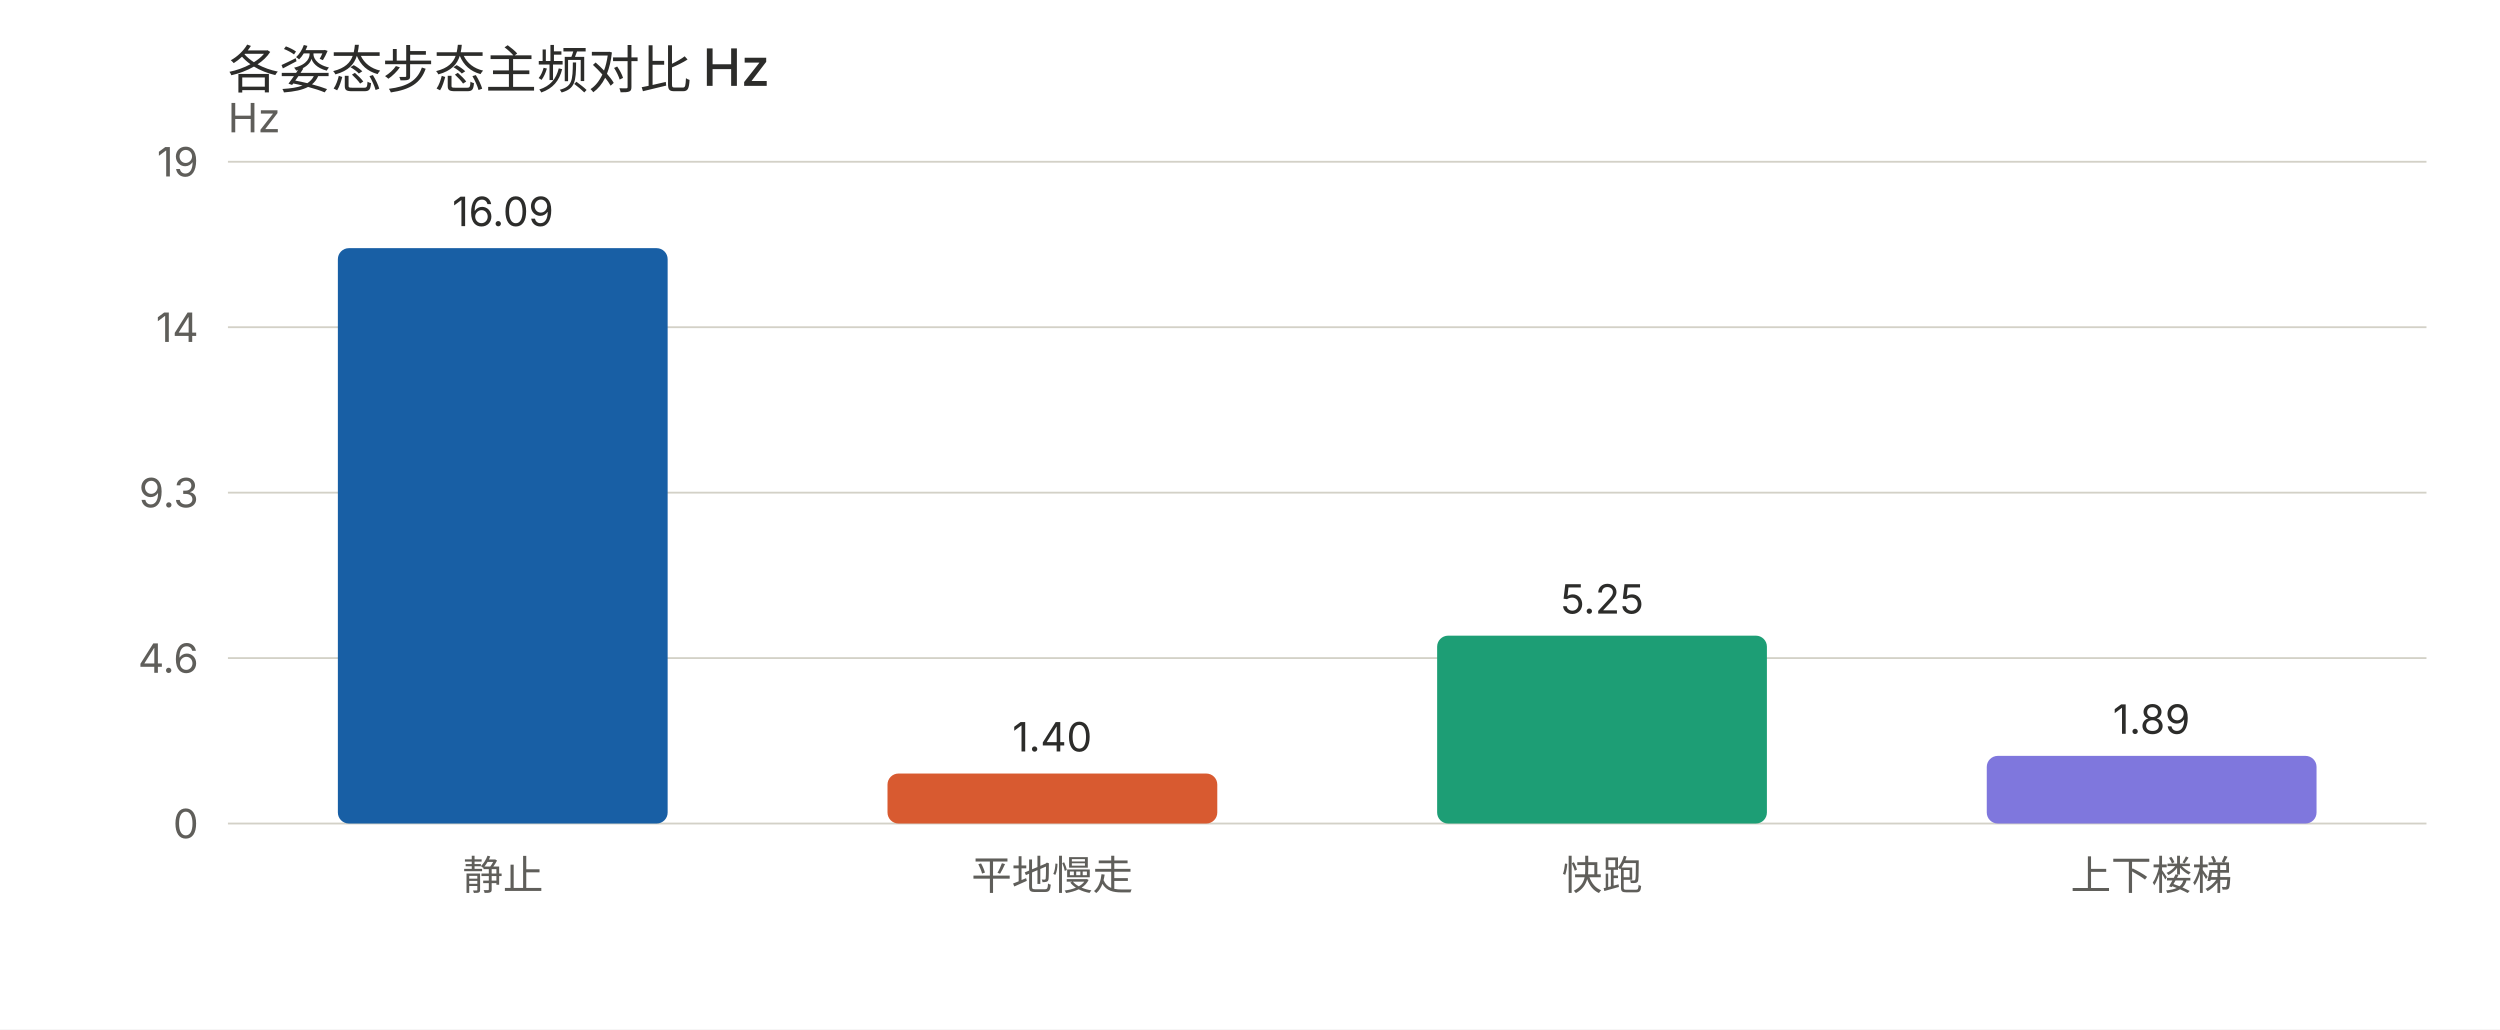
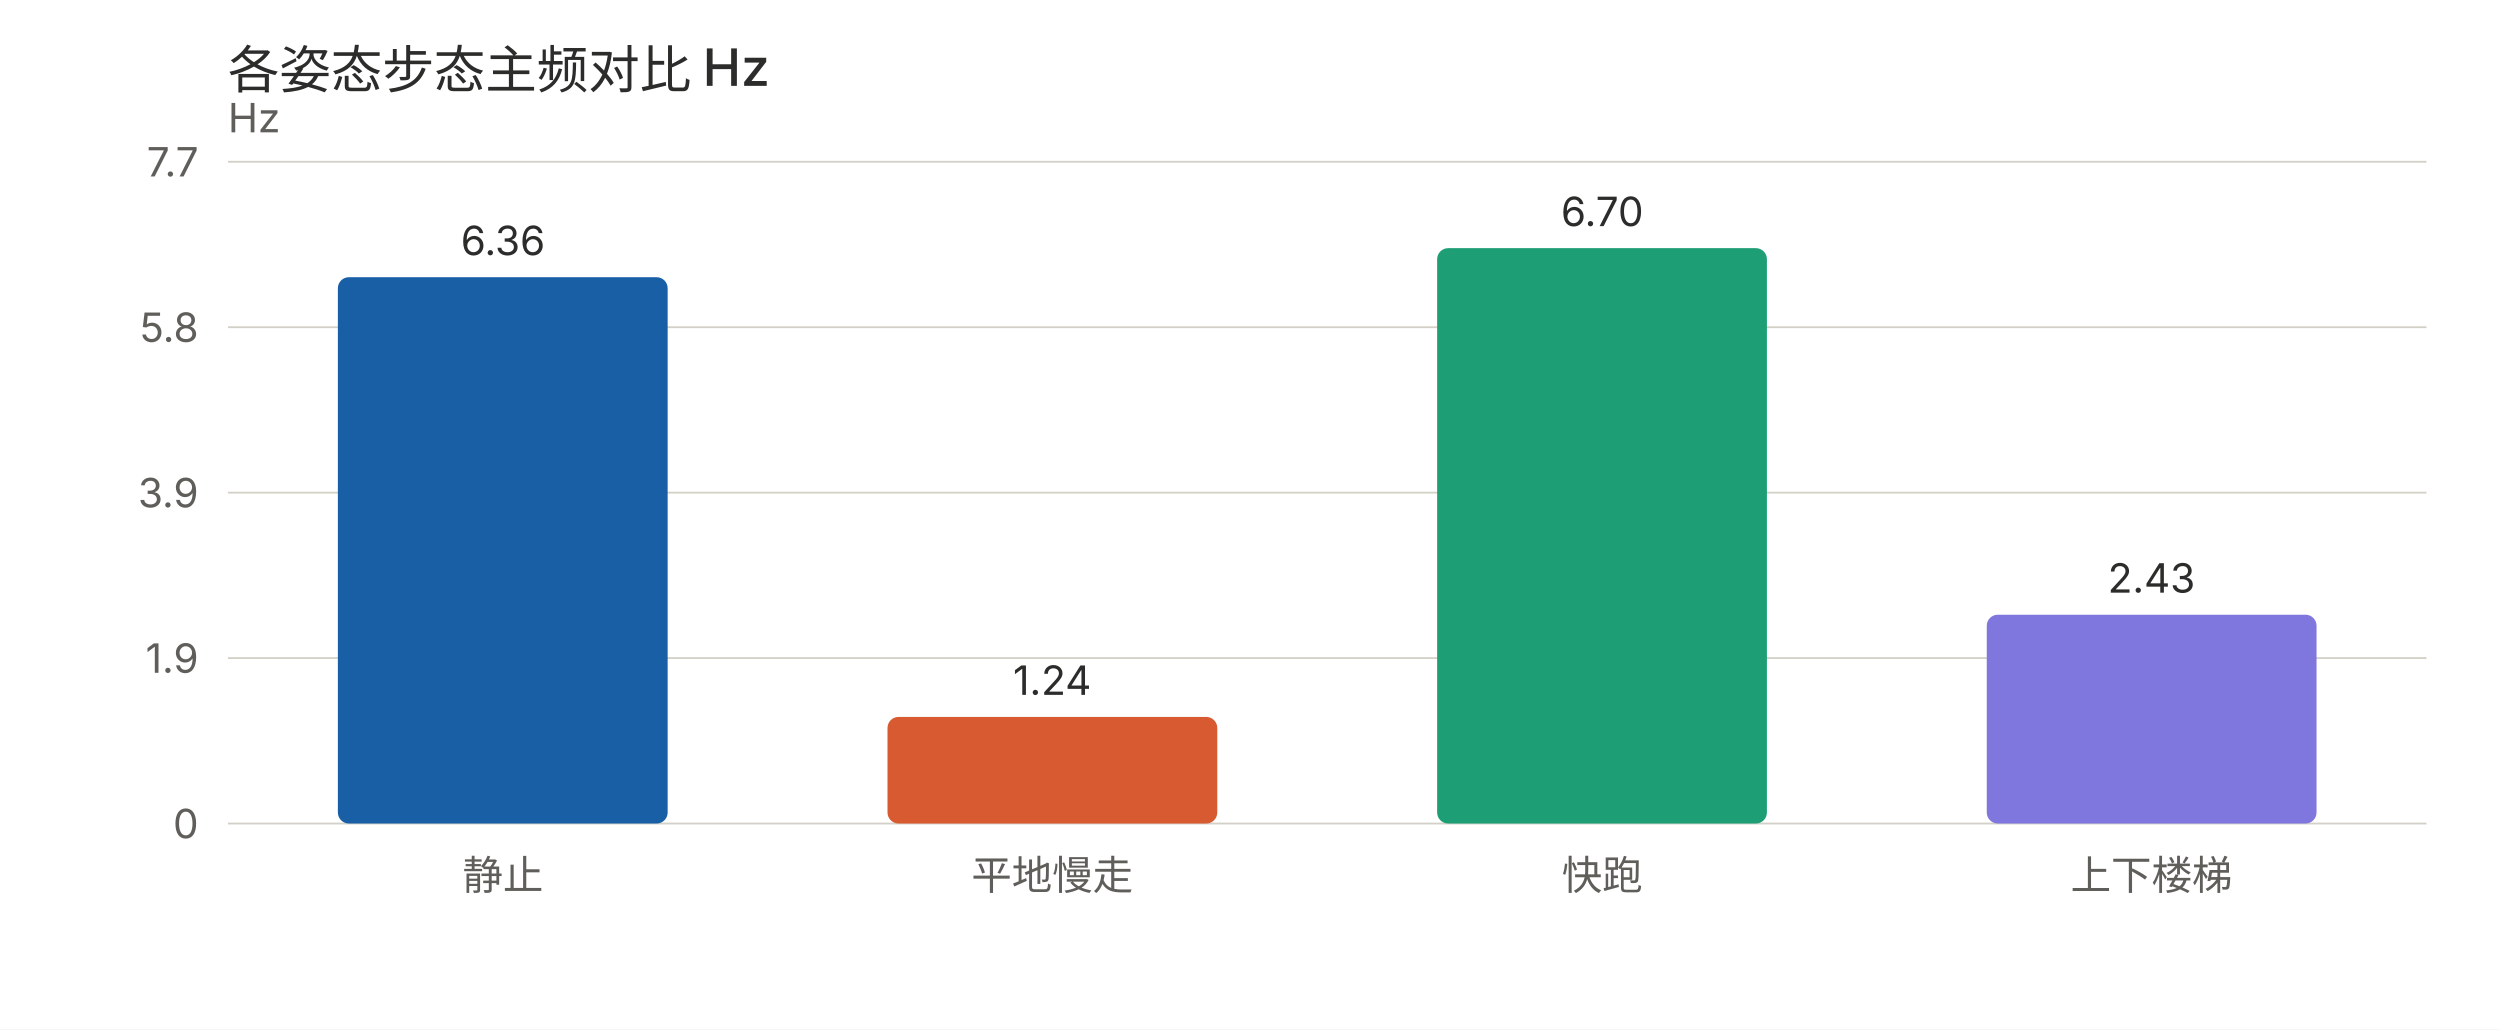
<svg xmlns="http://www.w3.org/2000/svg" viewBox="0 0 680 280" width="100%" role="img">
  <rect width="680" height="280" fill="#FFFFFF" />
  <g font-family="system-ui, -apple-system, Segoe UI, Microsoft YaHei, sans-serif">
    <text x="62" y="24" font-size="14" font-weight="500" fill="#2C2C2A">各姿态步态主频对比 Hz</text>
    <line x1="62" y1="224.0" x2="660" y2="224.0" stroke="#D3D1C7" stroke-width="0.5" />
    <text x="54" y="228.0" font-size="11" fill="#5F5E5A" text-anchor="end">0</text>
    <line x1="62" y1="179.0" x2="660" y2="179.0" stroke="#D3D1C7" stroke-width="0.5" />
-     <text x="54" y="183.0" font-size="11" fill="#5F5E5A" text-anchor="end">4.6</text>
+     <text x="54" y="183.0" font-size="11" fill="#5F5E5A" text-anchor="end">1.9</text>
    <line x1="62" y1="134.0" x2="660" y2="134.0" stroke="#D3D1C7" stroke-width="0.5" />
-     <text x="54" y="138.0" font-size="11" fill="#5F5E5A" text-anchor="end">9.3</text>
+     <text x="54" y="138.0" font-size="11" fill="#5F5E5A" text-anchor="end">3.9</text>
    <line x1="62" y1="89.0" x2="660" y2="89.0" stroke="#D3D1C7" stroke-width="0.5" />
-     <text x="54" y="93.0" font-size="11" fill="#5F5E5A" text-anchor="end">14</text>
+     <text x="54" y="93.0" font-size="11" fill="#5F5E5A" text-anchor="end">5.8</text>
    <line x1="62" y1="44.0" x2="660" y2="44.0" stroke="#D3D1C7" stroke-width="0.5" />
-     <text x="54" y="48.0" font-size="11" fill="#5F5E5A" text-anchor="end">19</text>
-     <rect x="91.9" y="67.5" width="89.7" height="156.5" rx="3" fill="#185FA5" />
-     <text x="136.8" y="61.5" font-size="11" fill="#2C2C2A" text-anchor="middle">16.09</text>
+     <text x="54" y="48.0" font-size="11" fill="#5F5E5A" text-anchor="end">7.7</text>
+     <rect x="91.9" y="75.4" width="89.7" height="148.6" rx="3" fill="#185FA5" />
+     <text x="136.8" y="69.4" font-size="11" fill="#2C2C2A" text-anchor="middle">6.36</text>
    <text x="136.8" y="242.0" font-size="11" fill="#5F5E5A" text-anchor="middle">静止</text>
-     <rect x="241.4" y="210.4" width="89.7" height="13.6" rx="3" fill="#D85A30" />
-     <text x="286.2" y="204.4" font-size="11" fill="#2C2C2A" text-anchor="middle">1.40</text>
+     <rect x="241.4" y="195.0" width="89.7" height="29.0" rx="3" fill="#D85A30" />
+     <text x="286.2" y="189.0" font-size="11" fill="#2C2C2A" text-anchor="middle">1.24</text>
    <text x="286.2" y="242.0" font-size="11" fill="#5F5E5A" text-anchor="middle">平地慢走</text>
-     <rect x="390.9" y="172.9" width="89.7" height="51.1" rx="3" fill="#1D9E75" />
-     <text x="435.8" y="166.9" font-size="11" fill="#2C2C2A" text-anchor="middle">5.25</text>
+     <rect x="390.9" y="67.5" width="89.7" height="156.5" rx="3" fill="#1D9E75" />
+     <text x="435.8" y="61.5" font-size="11" fill="#2C2C2A" text-anchor="middle">6.70</text>
    <text x="435.8" y="242.0" font-size="11" fill="#5F5E5A" text-anchor="middle">快跑</text>
-     <rect x="540.4" y="205.6" width="89.7" height="18.4" rx="3" fill="#7F77DD" />
-     <text x="585.2" y="199.6" font-size="11" fill="#2C2C2A" text-anchor="middle">1.89</text>
+     <rect x="540.4" y="167.2" width="89.7" height="56.8" rx="3" fill="#7F77DD" />
+     <text x="585.2" y="161.2" font-size="11" fill="#2C2C2A" text-anchor="middle">2.43</text>
    <text x="585.2" y="242.0" font-size="11" fill="#5F5E5A" text-anchor="middle">上下楼梯</text>
    <text x="62" y="36" font-size="11" fill="#5F5E5A">Hz</text>
  </g>
</svg>
